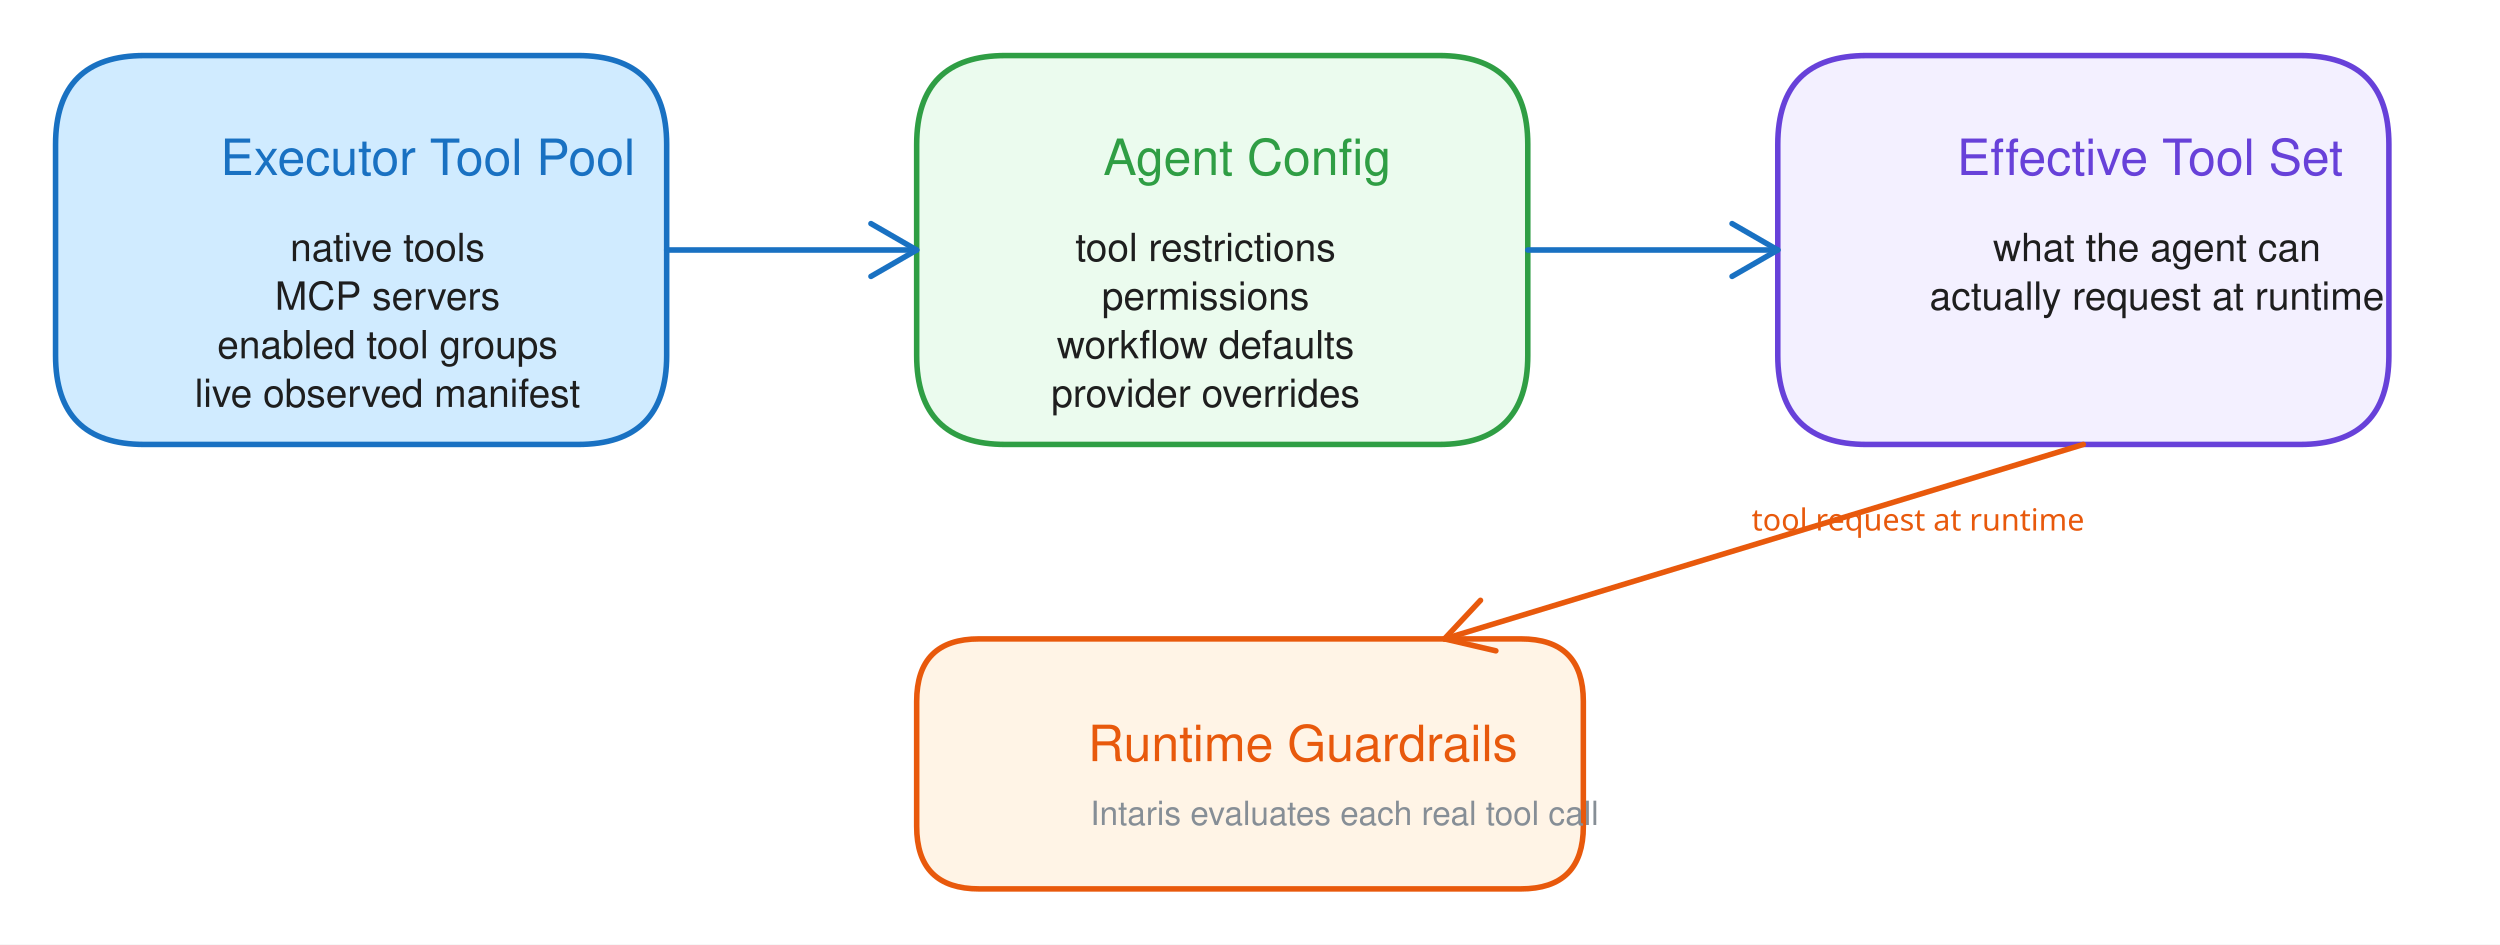
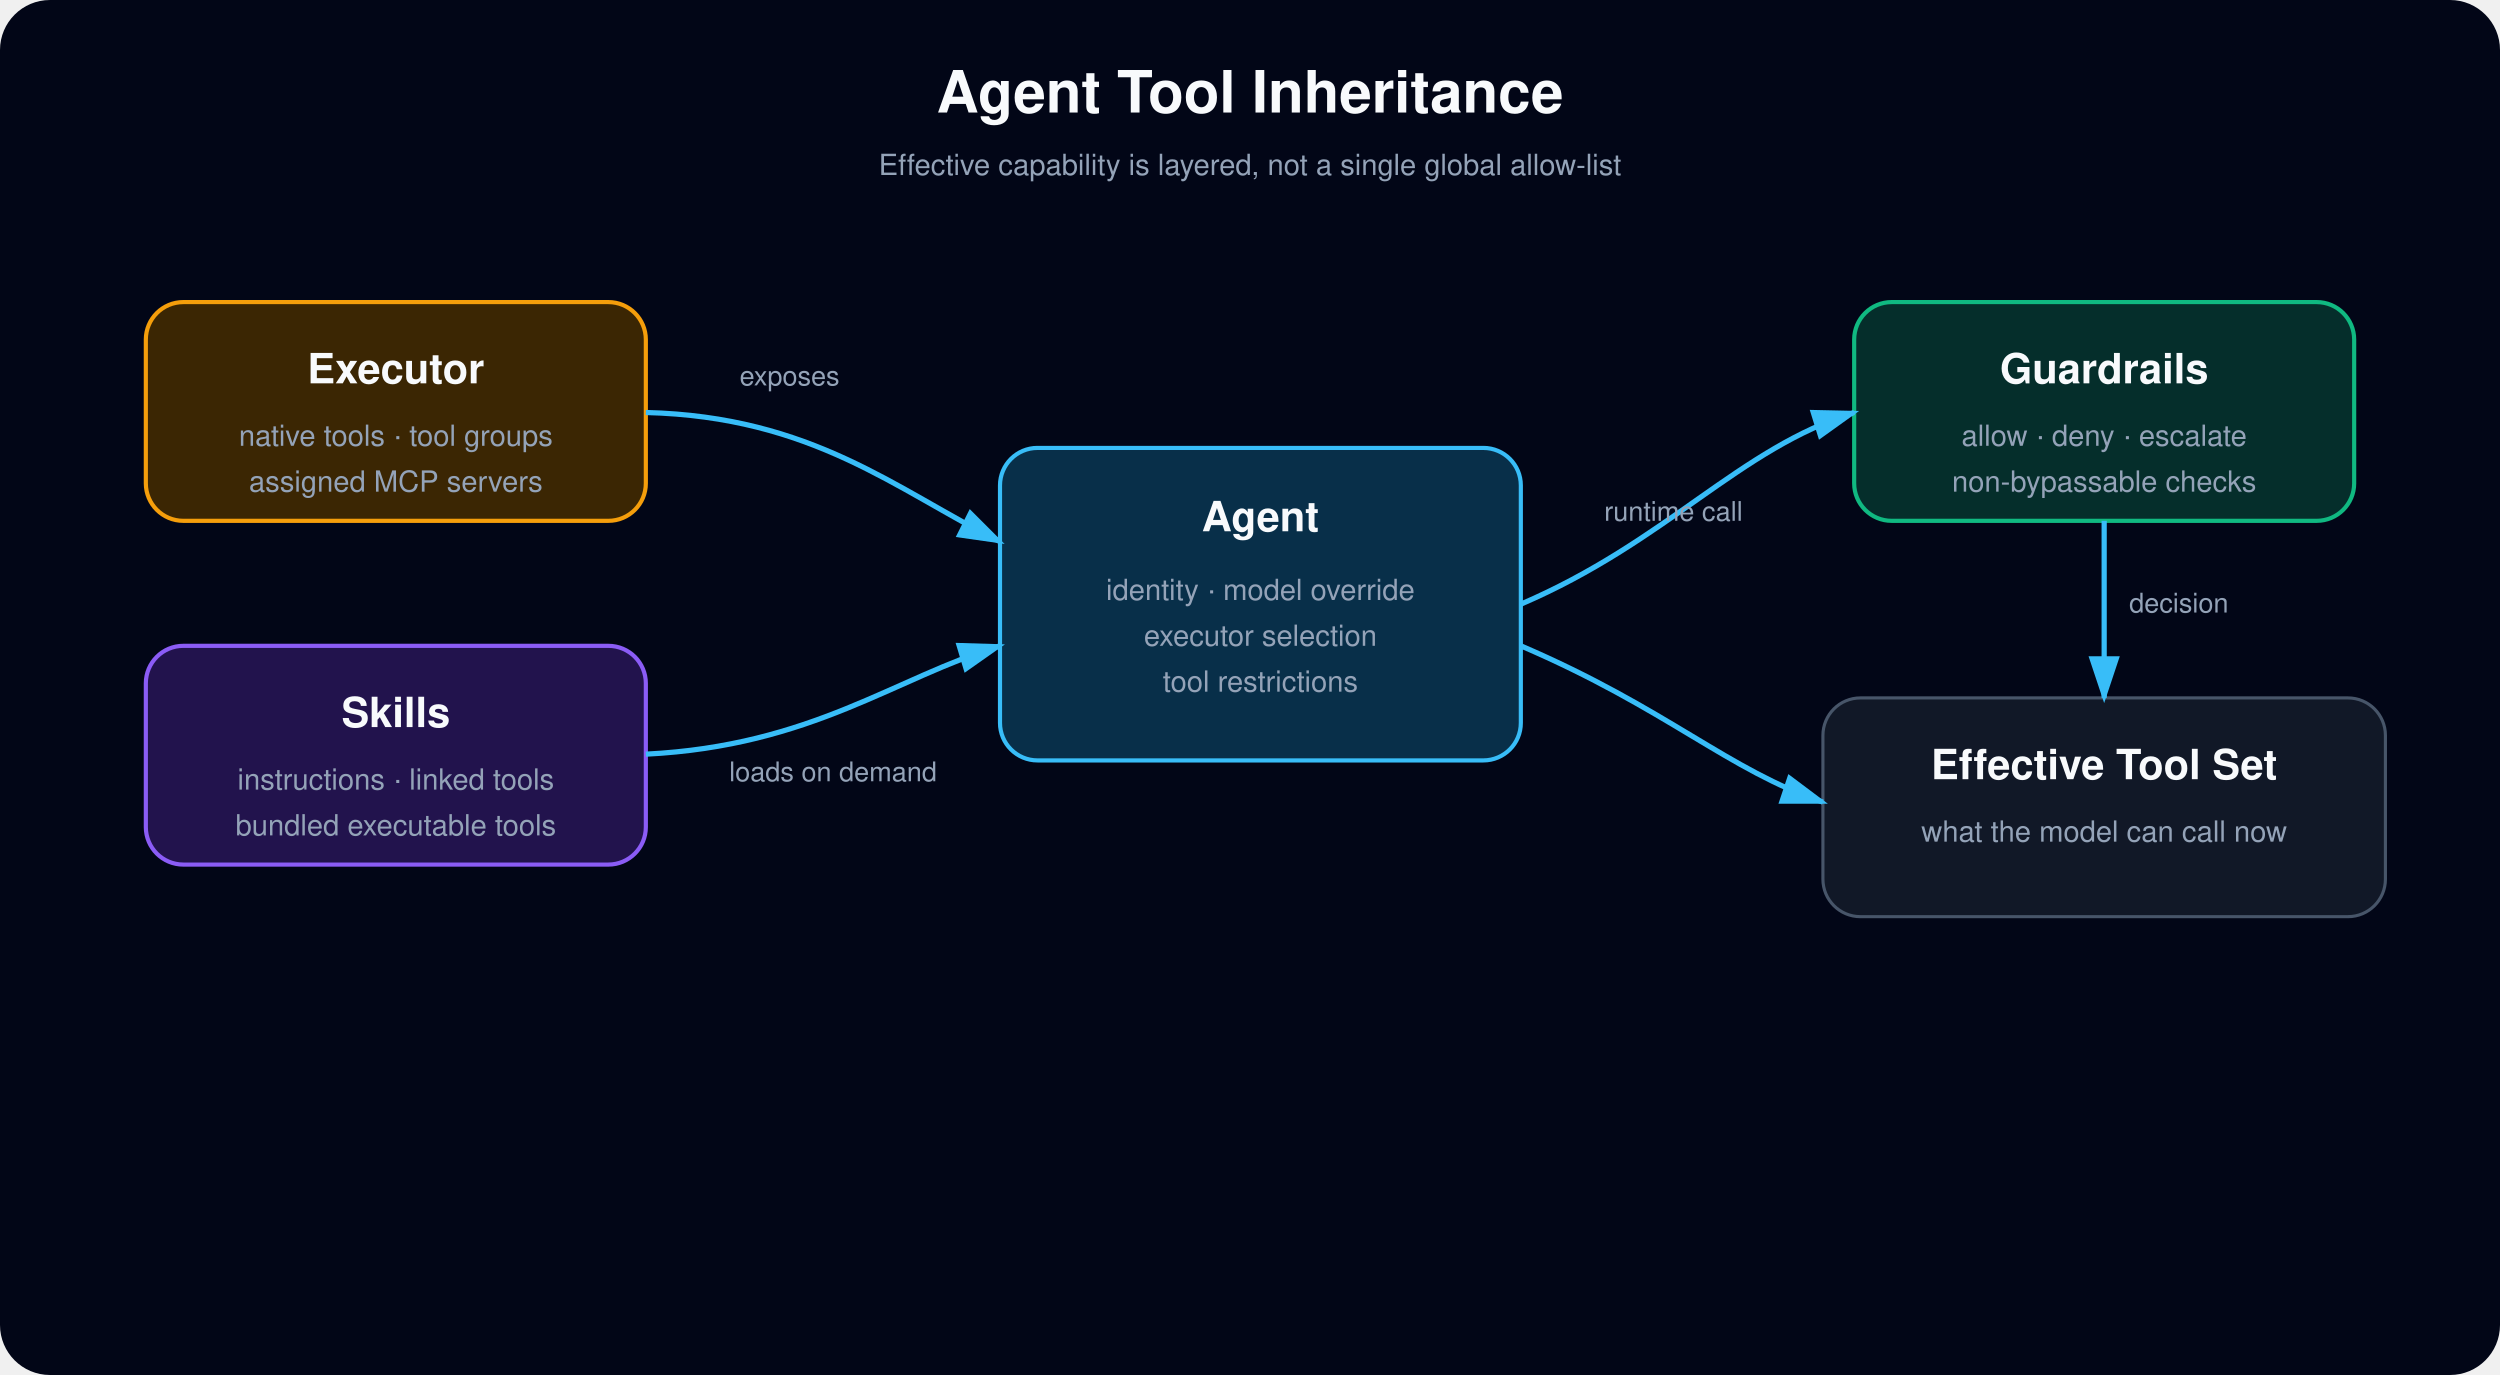
- <svg xmlns="http://www.w3.org/2000/svg" width="900" height="340" viewBox="0 0 900 340">
-   <rect x="0" y="0" width="900" height="340" fill="#ffffff" />
-   <path d="M52 20 C96.298 20, 140.595 20, 208 20 C229.333 20, 240 30.667, 240 52 C240 77.833, 240 103.665, 240 128 C240 149.333, 229.333 160, 208 160 C162.155 160, 116.311 160, 52 160 C30.667 160, 20 149.333, 20 128 C20 97.795, 20 67.59, 20 52 C20 30.667, 30.667 20, 52 20" stroke="none" stroke-width="0" fill="#d0ebff" stroke-linecap="round" stroke-linejoin="round" />
-   <path d="M52 20 C83.902 20, 115.804 20, 208 20 M52 20 C110.226 20, 168.452 20, 208 20 M208 20 C229.333 20, 240 30.667, 240 52 M208 20 C229.333 20, 240 30.667, 240 52 M240 52 C240 74.613, 240 97.226, 240 128 M240 52 C240 81.847, 240 111.694, 240 128 M240 128 C240 149.333, 229.333 160, 208 160 M240 128 C240 149.333, 229.333 160, 208 160 M208 160 C176.092 160, 144.184 160, 52 160 M208 160 C170.443 160, 132.887 160, 52 160 M52 160 C30.667 160, 20 149.333, 20 128 M52 160 C30.667 160, 20 149.333, 20 128 M20 128 C20 104.923, 20 81.845, 20 52 M20 128 C20 104.509, 20 81.017, 20 52 M20 52 C20 30.667, 30.667 20, 52 20 M20 52 C20 30.667, 30.667 20, 52 20" stroke="#1971c2" stroke-width="2" fill="none" stroke-linecap="round" stroke-linejoin="round" />
-   <text x="154" y="63" fill="#1971c2" font-family="Helvetica, sans-serif" font-size="18" text-anchor="middle" dominant-baseline="auto">Executor Tool Pool</text>
-   <text x="139.5" y="94" fill="#1e1e1e" font-family="Helvetica, sans-serif" font-size="14" text-anchor="middle" dominant-baseline="auto">native tools</text>
-   <text x="139.5" y="111.5" fill="#1e1e1e" font-family="Helvetica, sans-serif" font-size="14" text-anchor="middle" dominant-baseline="auto">MCP servers</text>
-   <text x="139.5" y="129" fill="#1e1e1e" font-family="Helvetica, sans-serif" font-size="14" text-anchor="middle" dominant-baseline="auto">enabled tool groups</text>
-   <text x="139.5" y="146.5" fill="#1e1e1e" font-family="Helvetica, sans-serif" font-size="14" text-anchor="middle" dominant-baseline="auto">live observed manifest</text>
-   <path d="M362 20 C420.955 20, 479.91 20, 518 20 C539.333 20, 550 30.667, 550 52 C550 76.225, 550 100.449, 550 128 C550 149.333, 539.333 160, 518 160 C481.898 160, 445.797 160, 362 160 C340.667 160, 330 149.333, 330 128 C330 101.121, 330 74.243, 330 52 C330 30.667, 340.667 20, 362 20" stroke="none" stroke-width="0" fill="#ebfbee" stroke-linecap="round" stroke-linejoin="round" />
-   <path d="M362 20 C393.904 20, 425.808 20, 518 20 M362 20 C399.019 20, 436.037 20, 518 20 M518 20 C539.333 20, 550 30.667, 550 52 M518 20 C539.333 20, 550 30.667, 550 52 M550 52 C550 73.8, 550 95.6, 550 128 M550 52 C550 71.049, 550 90.097, 550 128 M550 128 C550 149.333, 539.333 160, 518 160 M550 128 C550 149.333, 539.333 160, 518 160 M518 160 C475.056 160, 432.112 160, 362 160 M518 160 C464.248 160, 410.496 160, 362 160 M362 160 C340.667 160, 330 149.333, 330 128 M362 160 C340.667 160, 330 149.333, 330 128 M330 128 C330 98.445, 330 68.891, 330 52 M330 128 C330 109.829, 330 91.658, 330 52 M330 52 C330 30.667, 340.667 20, 362 20 M330 52 C330 30.667, 340.667 20, 362 20" stroke="#2f9e44" stroke-width="2" fill="none" stroke-linecap="round" stroke-linejoin="round" />
-   <text x="449" y="63" fill="#2f9e44" font-family="Helvetica, sans-serif" font-size="18" text-anchor="middle" dominant-baseline="auto">Agent Config</text>
-   <text x="434" y="94" fill="#1e1e1e" font-family="Helvetica, sans-serif" font-size="14" text-anchor="middle" dominant-baseline="auto">tool restrictions</text>
-   <text x="434" y="111.5" fill="#1e1e1e" font-family="Helvetica, sans-serif" font-size="14" text-anchor="middle" dominant-baseline="auto">permissions</text>
-   <text x="434" y="129" fill="#1e1e1e" font-family="Helvetica, sans-serif" font-size="14" text-anchor="middle" dominant-baseline="auto">workflow defaults</text>
-   <text x="434" y="146.5" fill="#1e1e1e" font-family="Helvetica, sans-serif" font-size="14" text-anchor="middle" dominant-baseline="auto">provider overrides</text>
-   <path d="M672 20 C714.412 20, 756.825 20, 828 20 C849.333 20, 860 30.667, 860 52 C860 74.616, 860 97.233, 860 128 C860 149.333, 849.333 160, 828 160 C770.442 160, 712.883 160, 672 160 C650.667 160, 640 149.333, 640 128 C640 104.447, 640 80.895, 640 52 C640 30.667, 650.667 20, 672 20" stroke="none" stroke-width="0" fill="#f3f0ff" stroke-linecap="round" stroke-linejoin="round" />
-   <path d="M672 20 C703.906 20, 735.812 20, 828 20 M672 20 C719.011 20, 766.023 20, 828 20 M828 20 C849.333 20, 860 30.667, 860 52 M828 20 C849.333 20, 860 30.667, 860 52 M860 52 C860 72.987, 860 93.974, 860 128 M860 52 C860 75.451, 860 98.901, 860 128 M860 128 C860 149.333, 849.333 160, 828 160 M860 128 C860 149.333, 849.333 160, 828 160 M828 160 C774.02 160, 720.04 160, 672 160 M828 160 C789.252 160, 750.504 160, 672 160 M672 160 C650.667 160, 640 149.333, 640 128 M672 160 C650.667 160, 640 149.333, 640 128 M640 128 C640 107.168, 640 86.337, 640 52 M640 128 C640 99.949, 640 71.898, 640 52 M640 52 C640 30.667, 650.667 20, 672 20 M640 52 C640 30.667, 650.667 20, 672 20" stroke="#6741d9" stroke-width="2" fill="none" stroke-linecap="round" stroke-linejoin="round" />
-   <text x="774" y="63" fill="#6741d9" font-family="Helvetica, sans-serif" font-size="18" text-anchor="middle" dominant-baseline="auto">Effective Tool Set</text>
-   <text x="776.5" y="94" fill="#1e1e1e" font-family="Helvetica, sans-serif" font-size="14" text-anchor="middle" dominant-baseline="auto">what the agent can</text>
-   <text x="776.5" y="111.5" fill="#1e1e1e" font-family="Helvetica, sans-serif" font-size="14" text-anchor="middle" dominant-baseline="auto">actually request at runtime</text>
-   <path d="M352.5 230 C423.837 230, 495.175 230, 547.5 230 C562.5 230, 570 237.5, 570 252.5 C570 264.939, 570 277.378, 570 297.5 C570 312.5, 562.5 320, 547.5 320 C487.731 320, 427.962 320, 352.5 320 C337.5 320, 330 312.5, 330 297.5 C330 285.524, 330 273.547, 330 252.5 C330 237.5, 337.5 230, 352.5 230" stroke="none" stroke-width="0" fill="#fff4e6" stroke-linecap="round" stroke-linejoin="round" />
-   <path d="M352.5 230 C392.385 230, 432.271 230, 547.5 230 M352.5 230 C423.755 230, 495.01 230, 547.5 230 M547.5 230 C562.5 230, 570 237.5, 570 252.5 M547.5 230 C562.5 230, 570 237.5, 570 252.5 M570 252.5 C570 264.445, 570 276.39, 570 297.5 M570 252.5 C570 268.992, 570 285.483, 570 297.5 M570 297.5 C570 312.5, 562.5 320, 547.5 320 M570 297.5 C570 312.5, 562.5 320, 547.5 320 M547.5 320 C505.23 320, 462.961 320, 352.5 320 M547.5 320 C478.821 320, 410.141 320, 352.5 320 M352.5 320 C337.5 320, 330 312.5, 330 297.5 M352.5 320 C337.5 320, 330 312.5, 330 297.5 M330 297.5 C330 281.33, 330 265.161, 330 252.5 M330 297.5 C330 284.041, 330 270.582, 330 252.5 M330 252.5 C330 237.5, 337.5 230, 352.5 230 M330 252.5 C330 237.5, 337.5 230, 352.5 230" stroke="#e8590c" stroke-width="2" fill="none" stroke-linecap="round" stroke-linejoin="round" />
-   <text x="469" y="274" fill="#e8590c" font-family="Helvetica, sans-serif" font-size="18" text-anchor="middle" dominant-baseline="auto">Runtime Guardrails</text>
-   <text x="484" y="297" fill="#868e96" font-family="Helvetica, sans-serif" font-size="12" text-anchor="middle" dominant-baseline="auto">Intaris evaluates each real tool call</text>
-   <path d="M240 90 C258.41 90, 276.82 90, 330 90 M240 90 C260.652 90, 281.304 90, 330 90" stroke="#1971c2" stroke-width="2" fill="none" stroke-linecap="round" stroke-linejoin="round" />
-   <path d="M 330 90 L 313.546 99.5 M 330 90 L 313.546 80.5" stroke="#1971c2" stroke-width="2" fill="none" stroke-linecap="round" stroke-linejoin="round" />
-   <path d="M550 90 C568.41 90, 586.821 90, 640 90 M550 90 C572.574 90, 595.147 90, 640 90" stroke="#1971c2" stroke-width="2" fill="none" stroke-linecap="round" stroke-linejoin="round" />
-   <path d="M 640 90 L 623.546 99.5 M 640 90 L 623.546 80.5" stroke="#1971c2" stroke-width="2" fill="none" stroke-linecap="round" stroke-linejoin="round" />
-   <path d="M750 160 C702.951 174.319, 655.901 188.639, 520 230 M750 160 C687.401 179.052, 624.802 198.104, 520 230" stroke="#e8590c" stroke-width="2" fill="none" stroke-linecap="round" stroke-linejoin="round" />
-   <path d="M 520 230 L 532.976 216.121 M 520 230 L 538.508 234.297" stroke="#e8590c" stroke-width="2" fill="none" stroke-linecap="round" stroke-linejoin="round" />
-   <text x="690.5" y="191" fill="#e8590c" font-family="Cascadia, sans-serif" font-size="11" text-anchor="middle" dominant-baseline="auto">tool request at runtime</text>
+ <svg xmlns="http://www.w3.org/2000/svg" width="1200" height="660" viewBox="0 0 1200 660" role="img" aria-labelledby="title desc">
+   <defs>
+     <marker id="arrow" markerWidth="10" markerHeight="10" refX="8" refY="3" orient="auto" markerUnits="strokeWidth">
+       <path d="M0,0 L0,6 L9,3 z" fill="#38bdf8" />
+     </marker>
+     <marker id="arrow-muted" markerWidth="10" markerHeight="10" refX="8" refY="3" orient="auto" markerUnits="strokeWidth">
+       <path d="M0,0 L0,6 L9,3 z" fill="#64748b" />
+     </marker>
+     <style>
+       .bg{fill:#020617}.panel{fill:#0f172a;stroke:#334155;stroke-width:2}.box{fill:#111827;stroke:#475569;stroke-width:1.5}.cyan{fill:#082f49;stroke:#38bdf8;stroke-width:2}.green{fill:#052e2b;stroke:#10b981;stroke-width:2}.purple{fill:#22134d;stroke:#8b5cf6;stroke-width:2}.amber{fill:#3b2603;stroke:#f59e0b;stroke-width:2}.red{fill:#4c0519;stroke:#fb7185;stroke-width:2}.slate{fill:#111827;stroke:#64748b;stroke-width:2}.text{fill:#f8fafc;font-family:Helvetica,Arial,sans-serif}.muted{fill:#94a3b8;font-family:Helvetica,Arial,sans-serif}.mono{fill:#bae6fd;font-family:ui-monospace,SFMono-Regular,Menlo,Consolas,monospace}.arrow{stroke:#38bdf8;stroke-width:2.5;fill:none;marker-end:url(#arrow)}.muted-arrow{stroke:#64748b;stroke-width:1.8;fill:none;marker-end:url(#arrow-muted);stroke-dasharray:6 6}.line{stroke:#334155;stroke-width:1.5;fill:none}.small{font-size:13px}.label{font-size:14px}.title{font-size:28px;font-weight:700}.h2{font-size:20px;font-weight:700}
+     </style>
+   </defs>
+   <rect class="bg" width="1200" height="660" rx="24" />
+   <text x="600" y="54" text-anchor="middle" class="text title">Agent Tool Inheritance</text>
+   <text x="600" y="84" text-anchor="middle" class="muted label">Effective capability is layered, not a single global allow-list</text>
+   <rect x="70" y="145" width="240" height="105" rx="18" class="amber" />
+   <text x="190" y="184" text-anchor="middle" class="text h2">Executor</text>
+   <text x="190" y="214" text-anchor="middle" class="muted label">native tools · tool groups</text>
+   <text x="190" y="236" text-anchor="middle" class="muted label">assigned MCP servers</text>
+   <rect x="70" y="310" width="240" height="105" rx="18" class="purple" />
+   <text x="190" y="349" text-anchor="middle" class="text h2">Skills</text>
+   <text x="190" y="379" text-anchor="middle" class="muted label">instructions · linked tools</text>
+   <text x="190" y="401" text-anchor="middle" class="muted label">bundled executable tools</text>
+   <rect x="480" y="215" width="250" height="150" rx="18" class="cyan" />
+   <text x="605" y="255" text-anchor="middle" class="text h2">Agent</text>
+   <text x="605" y="288" text-anchor="middle" class="muted label">identity · model override</text>
+   <text x="605" y="310" text-anchor="middle" class="muted label">executor selection</text>
+   <text x="605" y="332" text-anchor="middle" class="muted label">tool restrictions</text>
+   <rect x="890" y="145" width="240" height="105" rx="18" class="green" />
+   <text x="1010" y="184" text-anchor="middle" class="text h2">Guardrails</text>
+   <text x="1010" y="214" text-anchor="middle" class="muted label">allow · deny · escalate</text>
+   <text x="1010" y="236" text-anchor="middle" class="muted label">non-bypassable checks</text>
+   <rect x="875" y="335" width="270" height="105" rx="18" class="box" />
+   <text x="1010" y="374" text-anchor="middle" class="text h2">Effective Tool Set</text>
+   <text x="1010" y="404" text-anchor="middle" class="muted label">what the model can call now</text>
+   <path class="arrow" d="M310 198 C390 200 430 235 480 260" />
+   <path class="arrow" d="M310 362 C390 358 430 325 480 310" />
+   <path class="arrow" d="M730 290 C800 260 835 215 890 198" />
+   <path class="arrow" d="M730 310 C800 340 830 370 875 385" />
+   <path class="arrow" d="M1010 250 L1010 335" />
+   <text x="355" y="185" text-anchor="start" class="muted small">exposes</text>
+   <text x="350" y="375" text-anchor="start" class="muted small">loads on demand</text>
+   <text x="770" y="250" text-anchor="start" class="muted small">runtime call</text>
+   <text x="1022" y="294" text-anchor="start" class="muted small">decision</text>
</svg>
